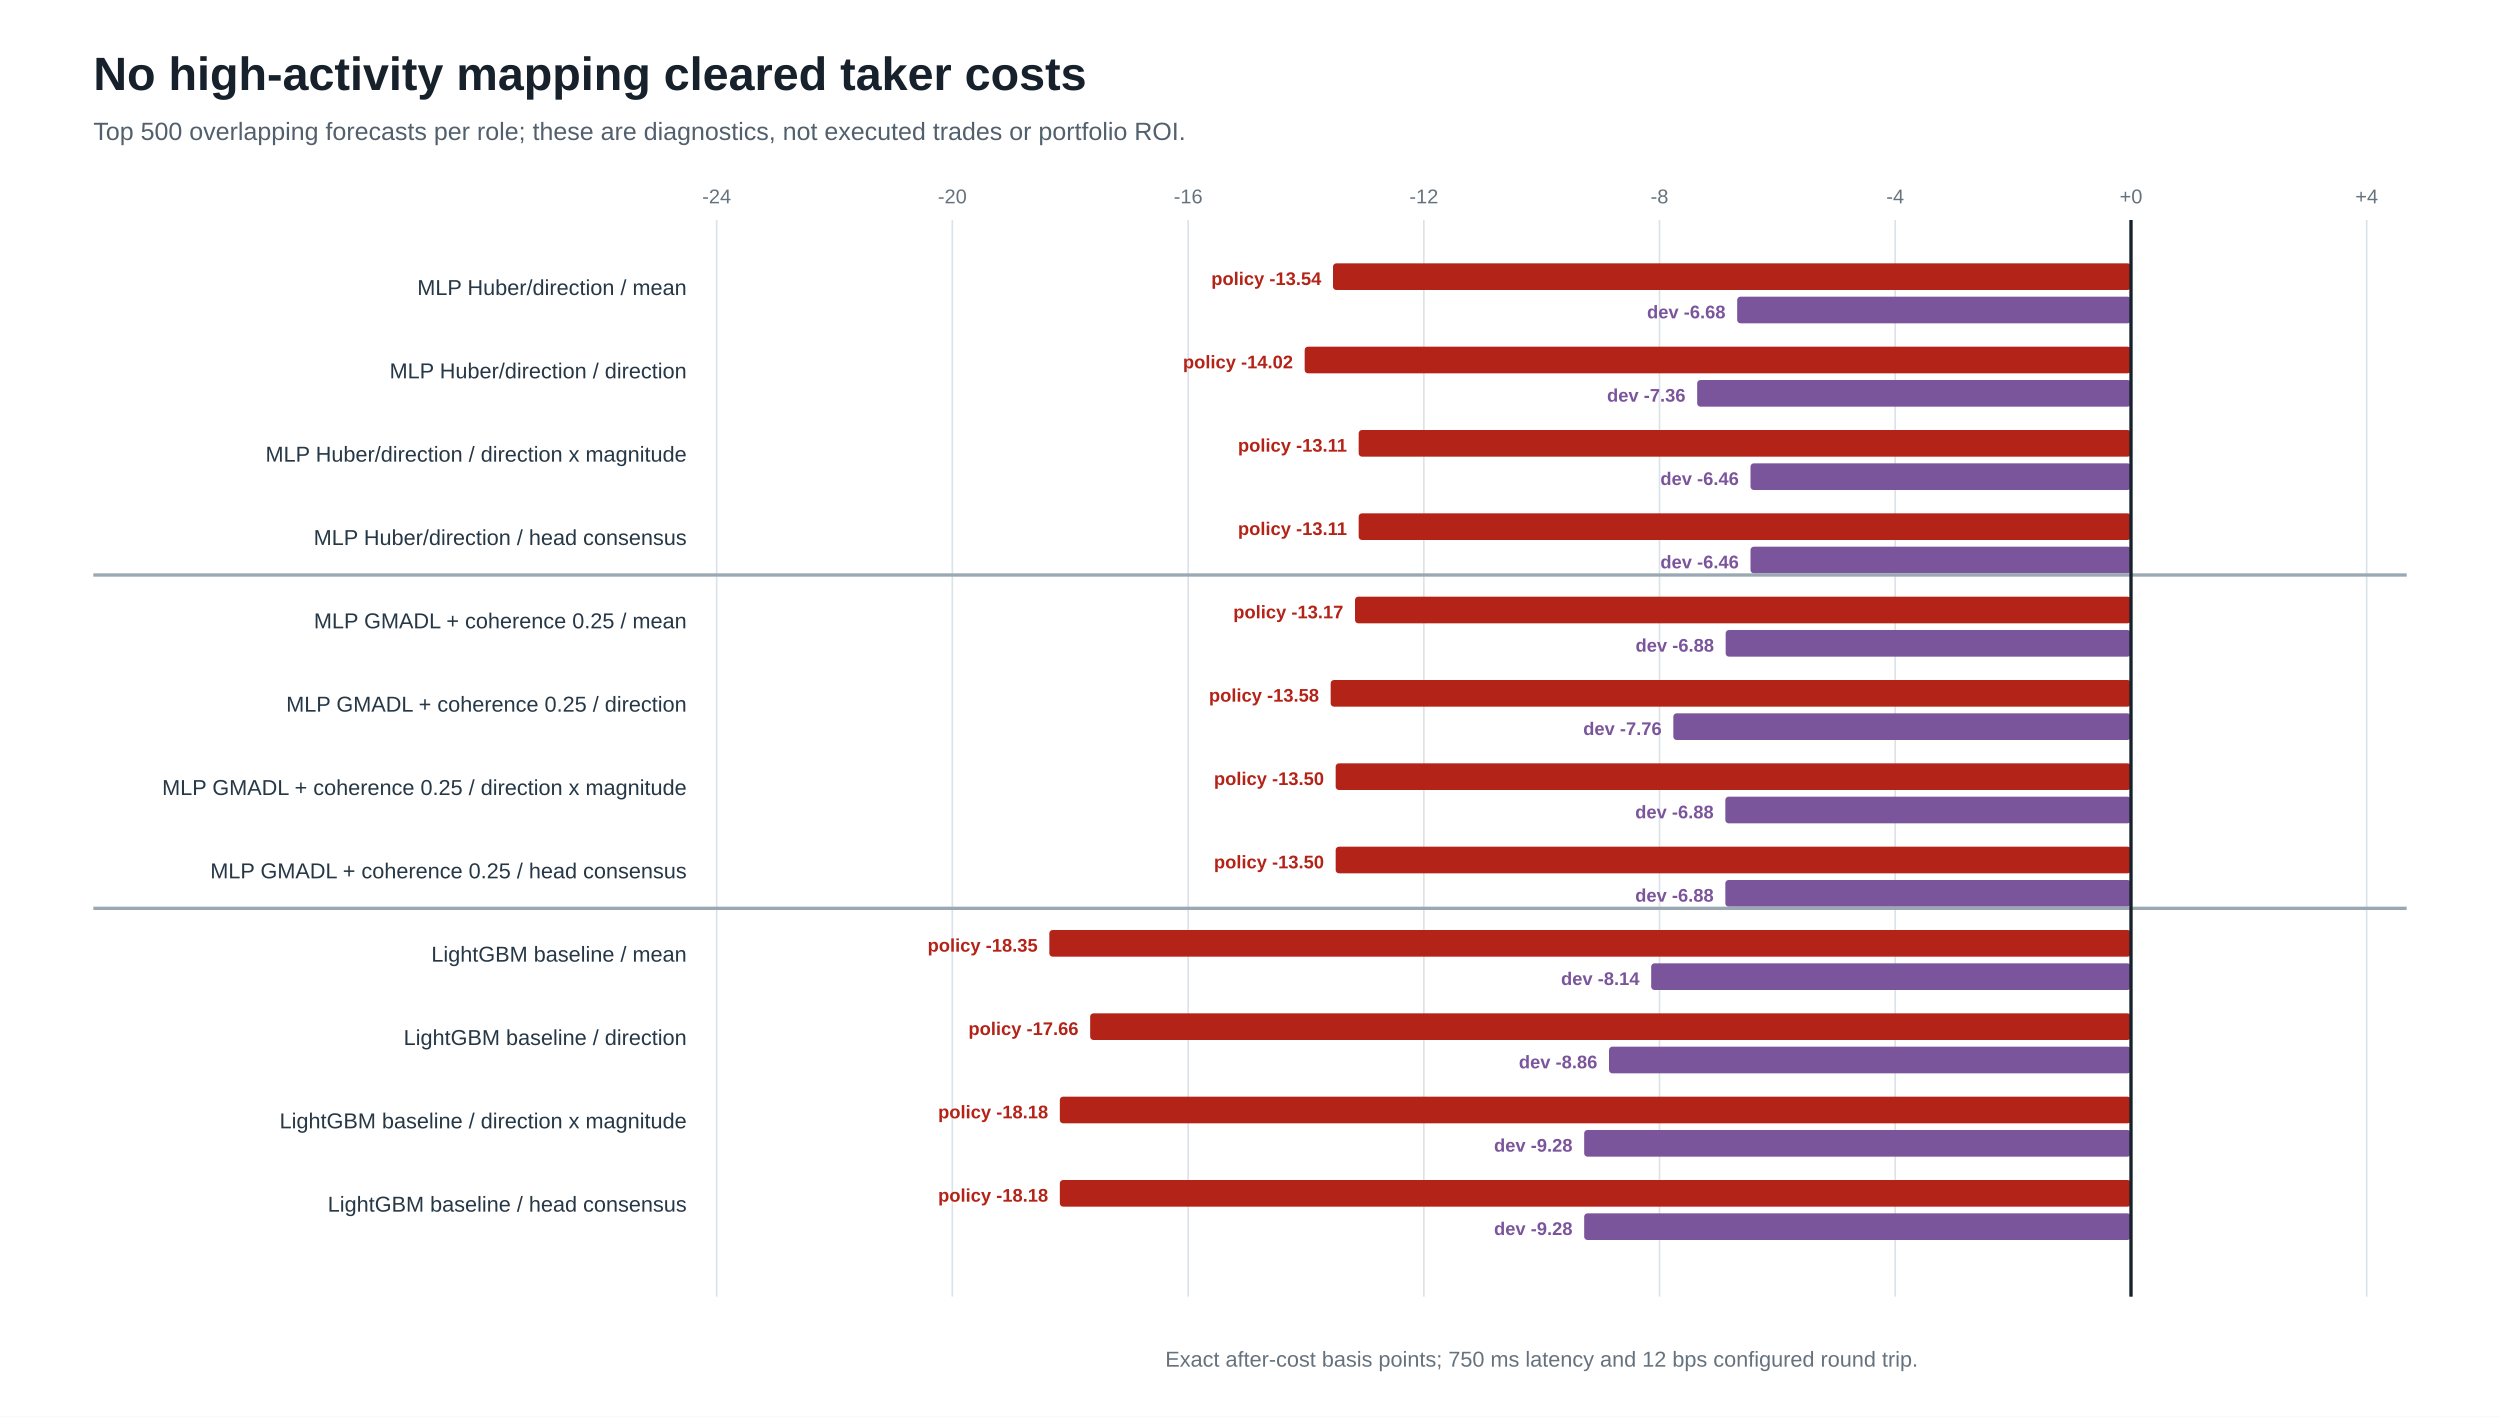
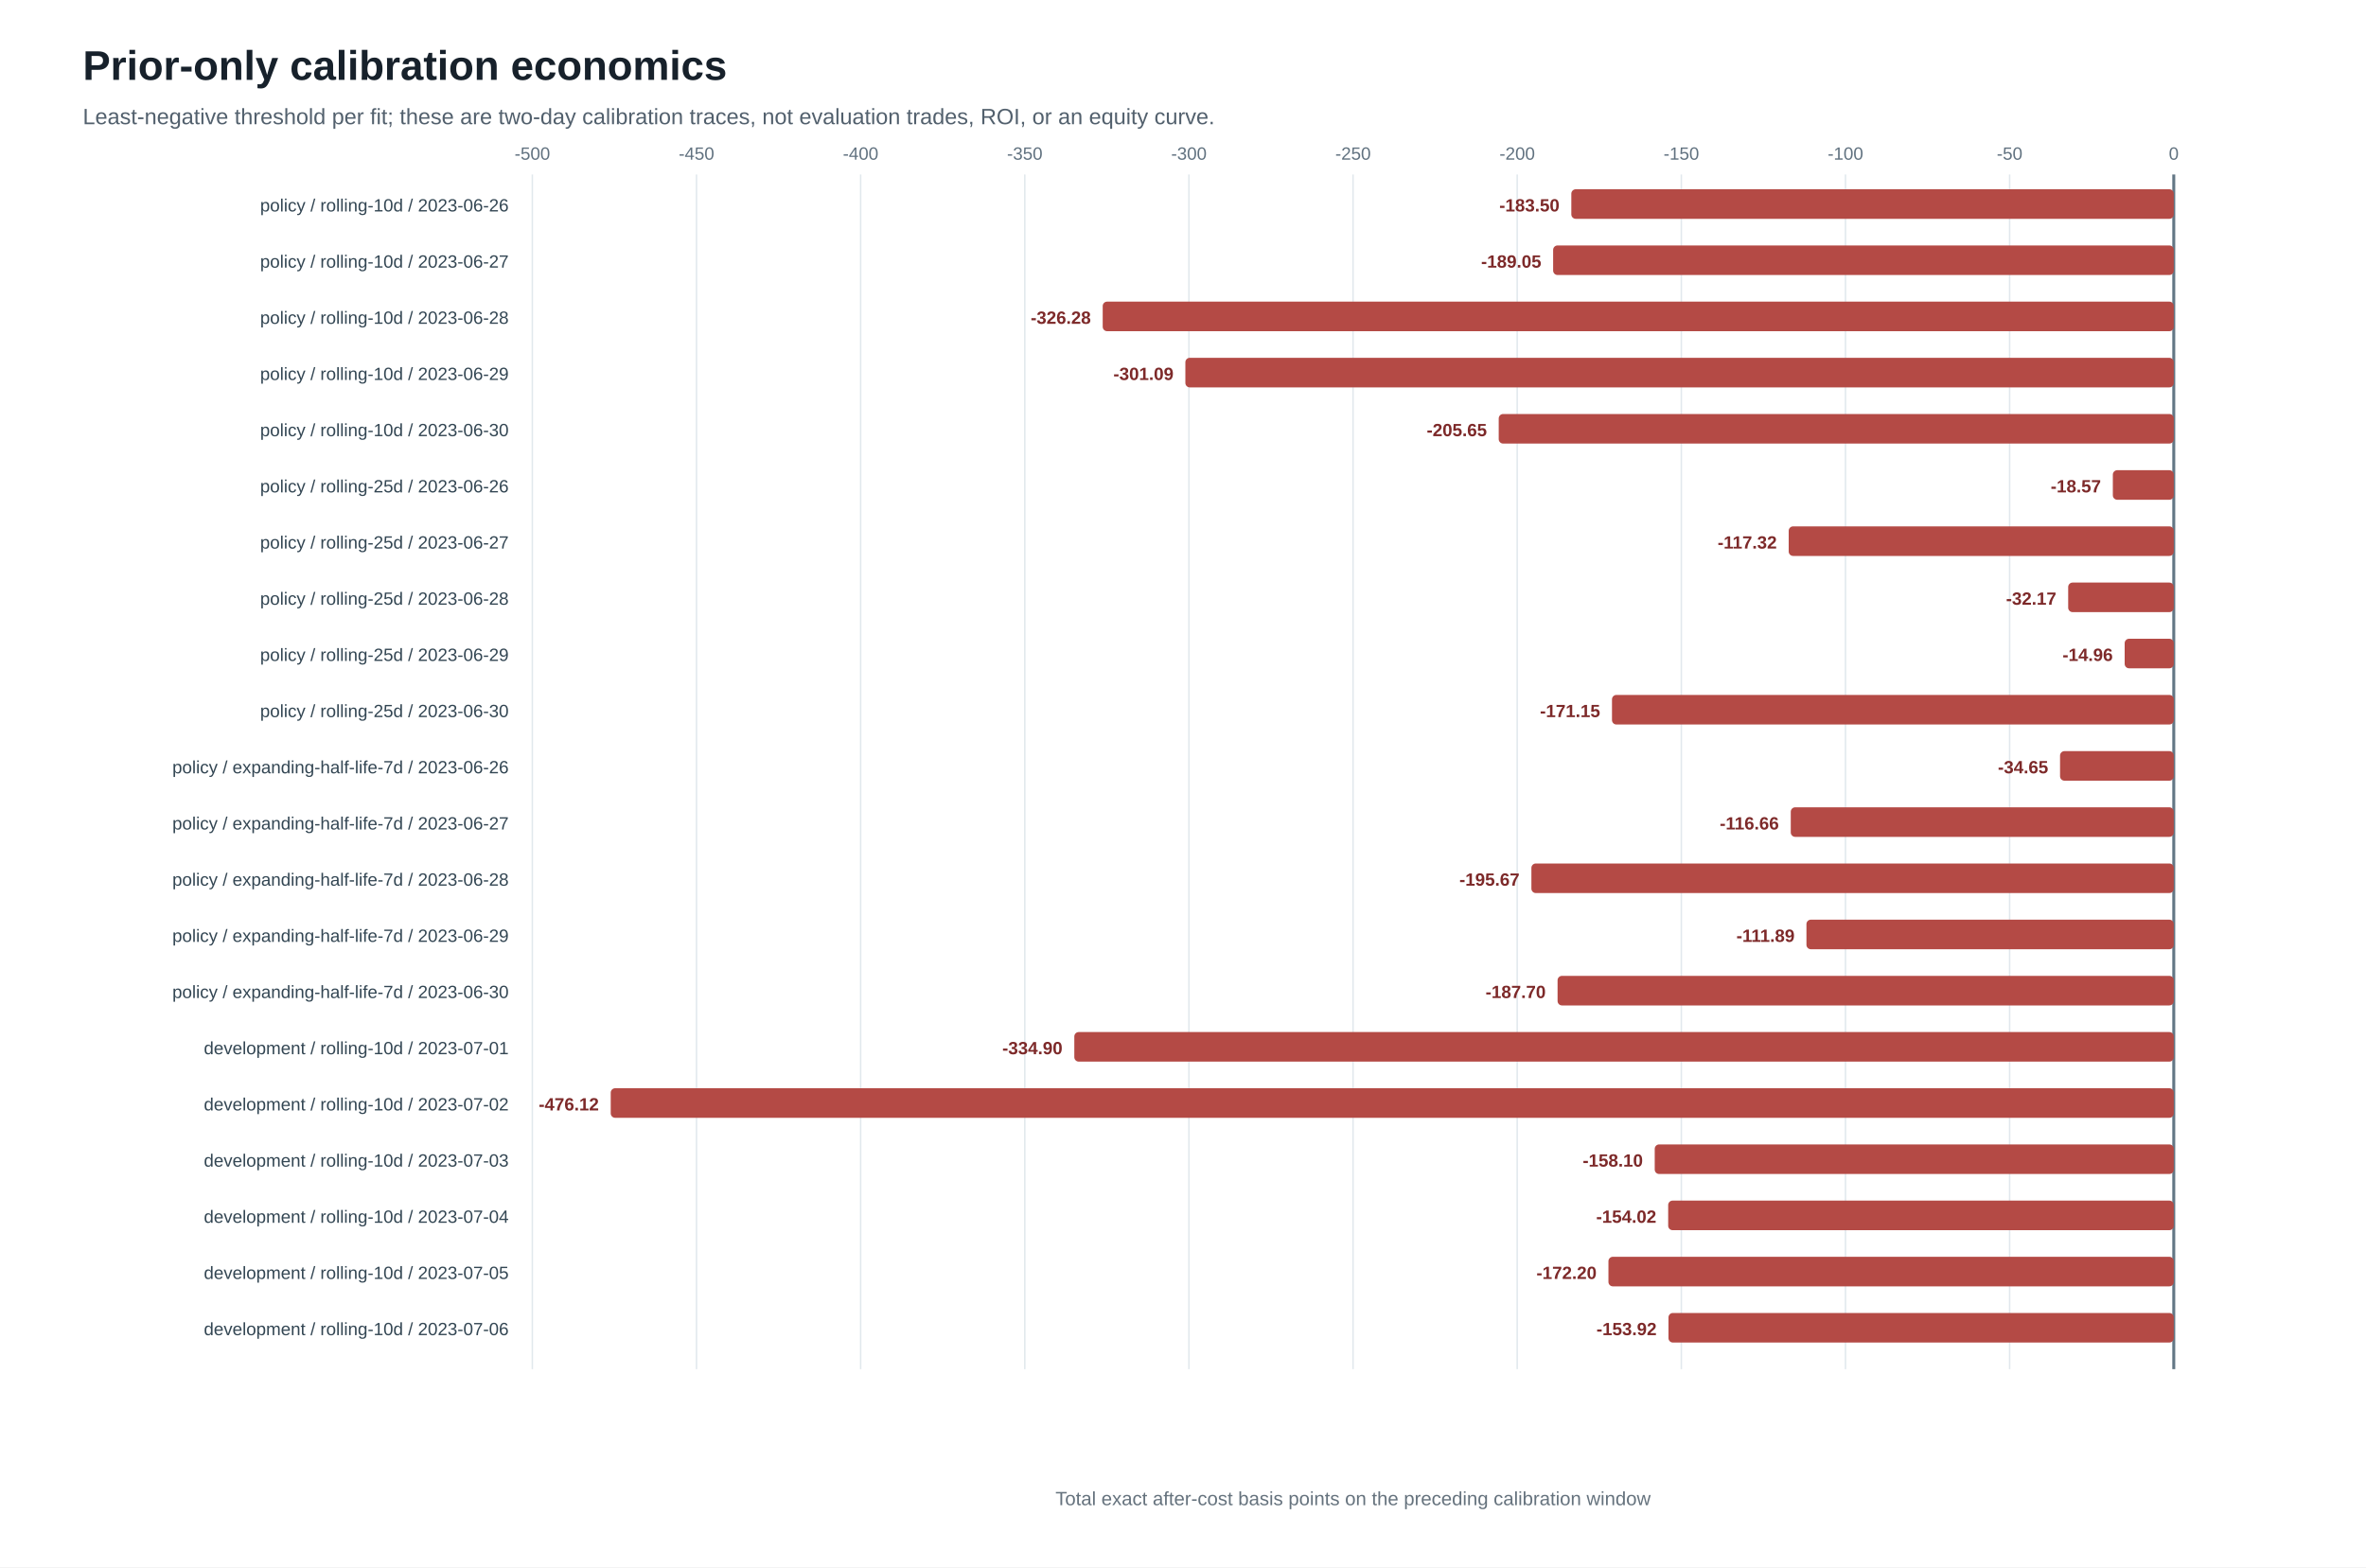
- <svg xmlns="http://www.w3.org/2000/svg" width="1500" height="850" viewBox="0 0 1500 850" role="img" aria-labelledby="title desc">
+ <svg xmlns="http://www.w3.org/2000/svg" width="1600" height="1060" viewBox="0 0 1600 1060" role="img" aria-labelledby="title desc">
  <rect width="100%" height="100%" fill="#ffffff" />
-   <text x="56" y="54" font-family="Segoe UI, Arial, sans-serif" font-size="28" font-weight="700" fill="#17212b">No high-activity mapping cleared taker costs</text>
-   <text x="56" y="84" font-family="Segoe UI, Arial, sans-serif" font-size="15" fill="#52606d">Top 500 overlapping forecasts per role; these are diagnostics, not executed trades or portfolio ROI.</text>
-   <line x1="430.0" y1="132" x2="430.0" y2="778" stroke="#dce3e8" stroke-width="1" />
-   <text x="430.0" y="122" text-anchor="middle" font-family="Segoe UI, Arial, sans-serif" font-size="12" fill="#65727d">-24</text>
-   <line x1="571.4" y1="132" x2="571.4" y2="778" stroke="#dce3e8" stroke-width="1" />
-   <text x="571.4" y="122" text-anchor="middle" font-family="Segoe UI, Arial, sans-serif" font-size="12" fill="#65727d">-20</text>
-   <line x1="712.9" y1="132" x2="712.9" y2="778" stroke="#dce3e8" stroke-width="1" />
-   <text x="712.9" y="122" text-anchor="middle" font-family="Segoe UI, Arial, sans-serif" font-size="12" fill="#65727d">-16</text>
-   <line x1="854.3" y1="132" x2="854.3" y2="778" stroke="#dce3e8" stroke-width="1" />
-   <text x="854.3" y="122" text-anchor="middle" font-family="Segoe UI, Arial, sans-serif" font-size="12" fill="#65727d">-12</text>
-   <line x1="995.7" y1="132" x2="995.7" y2="778" stroke="#dce3e8" stroke-width="1" />
-   <text x="995.7" y="122" text-anchor="middle" font-family="Segoe UI, Arial, sans-serif" font-size="12" fill="#65727d">-8</text>
-   <line x1="1137.1" y1="132" x2="1137.1" y2="778" stroke="#dce3e8" stroke-width="1" />
-   <text x="1137.1" y="122" text-anchor="middle" font-family="Segoe UI, Arial, sans-serif" font-size="12" fill="#65727d">-4</text>
-   <line x1="1278.6" y1="132" x2="1278.6" y2="778" stroke="#dce3e8" stroke-width="1" />
-   <text x="1278.6" y="122" text-anchor="middle" font-family="Segoe UI, Arial, sans-serif" font-size="12" fill="#65727d">+0</text>
-   <line x1="1420.0" y1="132" x2="1420.0" y2="778" stroke="#dce3e8" stroke-width="1" />
-   <text x="1420.0" y="122" text-anchor="middle" font-family="Segoe UI, Arial, sans-serif" font-size="12" fill="#65727d">+4</text>
-   <text x="412" y="177" text-anchor="end" font-family="Segoe UI, Arial, sans-serif" font-size="13" fill="#263746">MLP Huber/direction / mean</text>
-   <rect x="799.8" y="158" width="478.8" height="16" rx="2" fill="#b42318" />
-   <text x="792.8" y="171" text-anchor="end" font-family="Segoe UI, Arial, sans-serif" font-size="11" font-weight="700" fill="#b42318">policy -13.54</text>
-   <rect x="1042.3" y="178" width="236.3" height="16" rx="2" fill="#7b559c" />
-   <text x="1035.3" y="191" text-anchor="end" font-family="Segoe UI, Arial, sans-serif" font-size="11" font-weight="700" fill="#7b559c">dev -6.68</text>
-   <text x="412" y="227" text-anchor="end" font-family="Segoe UI, Arial, sans-serif" font-size="13" fill="#263746">MLP Huber/direction / direction</text>
-   <rect x="782.8" y="208" width="495.8" height="16" rx="2" fill="#b42318" />
-   <text x="775.8" y="221" text-anchor="end" font-family="Segoe UI, Arial, sans-serif" font-size="11" font-weight="700" fill="#b42318">policy -14.02</text>
-   <rect x="1018.3" y="228" width="260.3" height="16" rx="2" fill="#7b559c" />
-   <text x="1011.3" y="241" text-anchor="end" font-family="Segoe UI, Arial, sans-serif" font-size="11" font-weight="700" fill="#7b559c">dev -7.36</text>
-   <text x="412" y="277" text-anchor="end" font-family="Segoe UI, Arial, sans-serif" font-size="13" fill="#263746">MLP Huber/direction / direction x magnitude</text>
-   <rect x="815.2" y="258" width="463.4" height="16" rx="2" fill="#b42318" />
-   <text x="808.2" y="271" text-anchor="end" font-family="Segoe UI, Arial, sans-serif" font-size="11" font-weight="700" fill="#b42318">policy -13.11</text>
-   <rect x="1050.3" y="278" width="228.3" height="16" rx="2" fill="#7b559c" />
-   <text x="1043.3" y="291" text-anchor="end" font-family="Segoe UI, Arial, sans-serif" font-size="11" font-weight="700" fill="#7b559c">dev -6.46</text>
-   <text x="412" y="327" text-anchor="end" font-family="Segoe UI, Arial, sans-serif" font-size="13" fill="#263746">MLP Huber/direction / head consensus</text>
-   <rect x="815.2" y="308" width="463.4" height="16" rx="2" fill="#b42318" />
-   <text x="808.2" y="321" text-anchor="end" font-family="Segoe UI, Arial, sans-serif" font-size="11" font-weight="700" fill="#b42318">policy -13.11</text>
-   <rect x="1050.3" y="328" width="228.3" height="16" rx="2" fill="#7b559c" />
-   <text x="1043.3" y="341" text-anchor="end" font-family="Segoe UI, Arial, sans-serif" font-size="11" font-weight="700" fill="#7b559c">dev -6.46</text>
-   <line x1="56" y1="345" x2="1444" y2="345" stroke="#9aa8b3" stroke-width="2" />
-   <text x="412" y="377" text-anchor="end" font-family="Segoe UI, Arial, sans-serif" font-size="13" fill="#263746">MLP GMADL + coherence 0.25 / mean</text>
-   <rect x="813.0" y="358" width="465.6" height="16" rx="2" fill="#b42318" />
-   <text x="806.0" y="371" text-anchor="end" font-family="Segoe UI, Arial, sans-serif" font-size="11" font-weight="700" fill="#b42318">policy -13.17</text>
-   <rect x="1035.4" y="378" width="243.1" height="16" rx="2" fill="#7b559c" />
-   <text x="1028.4" y="391" text-anchor="end" font-family="Segoe UI, Arial, sans-serif" font-size="11" font-weight="700" fill="#7b559c">dev -6.88</text>
-   <text x="412" y="427" text-anchor="end" font-family="Segoe UI, Arial, sans-serif" font-size="13" fill="#263746">MLP GMADL + coherence 0.25 / direction</text>
-   <rect x="798.4" y="408" width="480.2" height="16" rx="2" fill="#b42318" />
-   <text x="791.4" y="421" text-anchor="end" font-family="Segoe UI, Arial, sans-serif" font-size="11" font-weight="700" fill="#b42318">policy -13.58</text>
-   <rect x="1004.0" y="428" width="274.5" height="16" rx="2" fill="#7b559c" />
-   <text x="997.0" y="441" text-anchor="end" font-family="Segoe UI, Arial, sans-serif" font-size="11" font-weight="700" fill="#7b559c">dev -7.76</text>
-   <text x="412" y="477" text-anchor="end" font-family="Segoe UI, Arial, sans-serif" font-size="13" fill="#263746">MLP GMADL + coherence 0.25 / direction x magnitude</text>
-   <rect x="801.4" y="458" width="477.2" height="16" rx="2" fill="#b42318" />
-   <text x="794.4" y="471" text-anchor="end" font-family="Segoe UI, Arial, sans-serif" font-size="11" font-weight="700" fill="#b42318">policy -13.50</text>
-   <rect x="1035.2" y="478" width="243.4" height="16" rx="2" fill="#7b559c" />
-   <text x="1028.2" y="491" text-anchor="end" font-family="Segoe UI, Arial, sans-serif" font-size="11" font-weight="700" fill="#7b559c">dev -6.88</text>
-   <text x="412" y="527" text-anchor="end" font-family="Segoe UI, Arial, sans-serif" font-size="13" fill="#263746">MLP GMADL + coherence 0.25 / head consensus</text>
-   <rect x="801.4" y="508" width="477.2" height="16" rx="2" fill="#b42318" />
-   <text x="794.4" y="521" text-anchor="end" font-family="Segoe UI, Arial, sans-serif" font-size="11" font-weight="700" fill="#b42318">policy -13.50</text>
-   <rect x="1035.2" y="528" width="243.4" height="16" rx="2" fill="#7b559c" />
-   <text x="1028.2" y="541" text-anchor="end" font-family="Segoe UI, Arial, sans-serif" font-size="11" font-weight="700" fill="#7b559c">dev -6.88</text>
-   <line x1="56" y1="545" x2="1444" y2="545" stroke="#9aa8b3" stroke-width="2" />
-   <text x="412" y="577" text-anchor="end" font-family="Segoe UI, Arial, sans-serif" font-size="13" fill="#263746">LightGBM baseline / mean</text>
-   <rect x="629.6" y="558" width="649.0" height="16" rx="2" fill="#b42318" />
-   <text x="622.6" y="571" text-anchor="end" font-family="Segoe UI, Arial, sans-serif" font-size="11" font-weight="700" fill="#b42318">policy -18.35</text>
-   <rect x="990.7" y="578" width="287.8" height="16" rx="2" fill="#7b559c" />
-   <text x="983.7" y="591" text-anchor="end" font-family="Segoe UI, Arial, sans-serif" font-size="11" font-weight="700" fill="#7b559c">dev -8.14</text>
-   <text x="412" y="627" text-anchor="end" font-family="Segoe UI, Arial, sans-serif" font-size="13" fill="#263746">LightGBM baseline / direction</text>
-   <rect x="654.1" y="608" width="624.4" height="16" rx="2" fill="#b42318" />
-   <text x="647.1" y="621" text-anchor="end" font-family="Segoe UI, Arial, sans-serif" font-size="11" font-weight="700" fill="#b42318">policy -17.66</text>
-   <rect x="965.4" y="628" width="313.2" height="16" rx="2" fill="#7b559c" />
-   <text x="958.4" y="641" text-anchor="end" font-family="Segoe UI, Arial, sans-serif" font-size="11" font-weight="700" fill="#7b559c">dev -8.86</text>
-   <text x="412" y="677" text-anchor="end" font-family="Segoe UI, Arial, sans-serif" font-size="13" fill="#263746">LightGBM baseline / direction x magnitude</text>
-   <rect x="635.9" y="658" width="642.7" height="16" rx="2" fill="#b42318" />
-   <text x="628.9" y="671" text-anchor="end" font-family="Segoe UI, Arial, sans-serif" font-size="11" font-weight="700" fill="#b42318">policy -18.18</text>
-   <rect x="950.5" y="678" width="328.0" height="16" rx="2" fill="#7b559c" />
-   <text x="943.5" y="691" text-anchor="end" font-family="Segoe UI, Arial, sans-serif" font-size="11" font-weight="700" fill="#7b559c">dev -9.28</text>
-   <text x="412" y="727" text-anchor="end" font-family="Segoe UI, Arial, sans-serif" font-size="13" fill="#263746">LightGBM baseline / head consensus</text>
-   <rect x="635.9" y="708" width="642.7" height="16" rx="2" fill="#b42318" />
-   <text x="628.9" y="721" text-anchor="end" font-family="Segoe UI, Arial, sans-serif" font-size="11" font-weight="700" fill="#b42318">policy -18.18</text>
-   <rect x="950.5" y="728" width="328.0" height="16" rx="2" fill="#7b559c" />
-   <text x="943.5" y="741" text-anchor="end" font-family="Segoe UI, Arial, sans-serif" font-size="11" font-weight="700" fill="#7b559c">dev -9.28</text>
-   <line x1="1278.6" y1="132" x2="1278.6" y2="778" stroke="#17212b" stroke-width="2" />
-   <text x="925.0" y="820" text-anchor="middle" font-family="Segoe UI, Arial, sans-serif" font-size="13" fill="#65727d">Exact after-cost basis points; 750 ms latency and 12 bps configured round trip.</text>
+   <text x="56" y="54" font-family="Segoe UI, Arial, sans-serif" font-size="28" font-weight="700" fill="#17212b">Prior-only calibration economics</text>
+   <text x="56" y="84" font-family="Segoe UI, Arial, sans-serif" font-size="15" fill="#52606d">Least-negative threshold per fit; these are two-day calibration traces, not evaluation trades, ROI, or an equity curve.</text>
+   <line x1="360.0" y1="118" x2="360.0" y2="926" stroke="#e1e8ed" stroke-width="1" />
+   <text x="360.0" y="108" text-anchor="middle" font-family="Segoe UI, Arial, sans-serif" font-size="12" fill="#60717f">-500</text>
+   <line x1="471.0" y1="118" x2="471.0" y2="926" stroke="#e1e8ed" stroke-width="1" />
+   <text x="471.0" y="108" text-anchor="middle" font-family="Segoe UI, Arial, sans-serif" font-size="12" fill="#60717f">-450</text>
+   <line x1="582.0" y1="118" x2="582.0" y2="926" stroke="#e1e8ed" stroke-width="1" />
+   <text x="582.0" y="108" text-anchor="middle" font-family="Segoe UI, Arial, sans-serif" font-size="12" fill="#60717f">-400</text>
+   <line x1="693.0" y1="118" x2="693.0" y2="926" stroke="#e1e8ed" stroke-width="1" />
+   <text x="693.0" y="108" text-anchor="middle" font-family="Segoe UI, Arial, sans-serif" font-size="12" fill="#60717f">-350</text>
+   <line x1="804.0" y1="118" x2="804.0" y2="926" stroke="#e1e8ed" stroke-width="1" />
+   <text x="804.0" y="108" text-anchor="middle" font-family="Segoe UI, Arial, sans-serif" font-size="12" fill="#60717f">-300</text>
+   <line x1="915.0" y1="118" x2="915.0" y2="926" stroke="#e1e8ed" stroke-width="1" />
+   <text x="915.0" y="108" text-anchor="middle" font-family="Segoe UI, Arial, sans-serif" font-size="12" fill="#60717f">-250</text>
+   <line x1="1026.0" y1="118" x2="1026.0" y2="926" stroke="#e1e8ed" stroke-width="1" />
+   <text x="1026.0" y="108" text-anchor="middle" font-family="Segoe UI, Arial, sans-serif" font-size="12" fill="#60717f">-200</text>
+   <line x1="1137.0" y1="118" x2="1137.0" y2="926" stroke="#e1e8ed" stroke-width="1" />
+   <text x="1137.0" y="108" text-anchor="middle" font-family="Segoe UI, Arial, sans-serif" font-size="12" fill="#60717f">-150</text>
+   <line x1="1248.0" y1="118" x2="1248.0" y2="926" stroke="#e1e8ed" stroke-width="1" />
+   <text x="1248.0" y="108" text-anchor="middle" font-family="Segoe UI, Arial, sans-serif" font-size="12" fill="#60717f">-100</text>
+   <line x1="1359.0" y1="118" x2="1359.0" y2="926" stroke="#e1e8ed" stroke-width="1" />
+   <text x="1359.0" y="108" text-anchor="middle" font-family="Segoe UI, Arial, sans-serif" font-size="12" fill="#60717f">-50</text>
+   <line x1="1470.0" y1="118" x2="1470.0" y2="926" stroke="#637785" stroke-width="2" />
+   <text x="1470.0" y="108" text-anchor="middle" font-family="Segoe UI, Arial, sans-serif" font-size="12" fill="#60717f">0</text>
+   <text x="344" y="143" text-anchor="end" font-family="Segoe UI, Arial, sans-serif" font-size="12" fill="#334653">policy / rolling-10d / 2023-06-26</text>
+   <rect x="1062.6" y="128" width="407.4" height="20" rx="3" fill="#b44a45" />
+   <text x="1054.6" y="143" text-anchor="end" font-family="Segoe UI, Arial, sans-serif" font-size="12" font-weight="700" fill="#7d2929">-183.50</text>
+   <text x="344" y="181" text-anchor="end" font-family="Segoe UI, Arial, sans-serif" font-size="12" fill="#334653">policy / rolling-10d / 2023-06-27</text>
+   <rect x="1050.3" y="166" width="419.7" height="20" rx="3" fill="#b44a45" />
+   <text x="1042.3" y="181" text-anchor="end" font-family="Segoe UI, Arial, sans-serif" font-size="12" font-weight="700" fill="#7d2929">-189.05</text>
+   <text x="344" y="219" text-anchor="end" font-family="Segoe UI, Arial, sans-serif" font-size="12" fill="#334653">policy / rolling-10d / 2023-06-28</text>
+   <rect x="745.7" y="204" width="724.3" height="20" rx="3" fill="#b44a45" />
+   <text x="737.7" y="219" text-anchor="end" font-family="Segoe UI, Arial, sans-serif" font-size="12" font-weight="700" fill="#7d2929">-326.28</text>
+   <text x="344" y="257" text-anchor="end" font-family="Segoe UI, Arial, sans-serif" font-size="12" fill="#334653">policy / rolling-10d / 2023-06-29</text>
+   <rect x="801.6" y="242" width="668.4" height="20" rx="3" fill="#b44a45" />
+   <text x="793.6" y="257" text-anchor="end" font-family="Segoe UI, Arial, sans-serif" font-size="12" font-weight="700" fill="#7d2929">-301.09</text>
+   <text x="344" y="295" text-anchor="end" font-family="Segoe UI, Arial, sans-serif" font-size="12" fill="#334653">policy / rolling-10d / 2023-06-30</text>
+   <rect x="1013.5" y="280" width="456.5" height="20" rx="3" fill="#b44a45" />
+   <text x="1005.5" y="295" text-anchor="end" font-family="Segoe UI, Arial, sans-serif" font-size="12" font-weight="700" fill="#7d2929">-205.65</text>
+   <text x="344" y="333" text-anchor="end" font-family="Segoe UI, Arial, sans-serif" font-size="12" fill="#334653">policy / rolling-25d / 2023-06-26</text>
+   <rect x="1428.8" y="318" width="41.2" height="20" rx="3" fill="#b44a45" />
+   <text x="1420.8" y="333" text-anchor="end" font-family="Segoe UI, Arial, sans-serif" font-size="12" font-weight="700" fill="#7d2929">-18.57</text>
+   <text x="344" y="371" text-anchor="end" font-family="Segoe UI, Arial, sans-serif" font-size="12" fill="#334653">policy / rolling-25d / 2023-06-27</text>
+   <rect x="1209.6" y="356" width="260.4" height="20" rx="3" fill="#b44a45" />
+   <text x="1201.6" y="371" text-anchor="end" font-family="Segoe UI, Arial, sans-serif" font-size="12" font-weight="700" fill="#7d2929">-117.32</text>
+   <text x="344" y="409" text-anchor="end" font-family="Segoe UI, Arial, sans-serif" font-size="12" fill="#334653">policy / rolling-25d / 2023-06-28</text>
+   <rect x="1398.6" y="394" width="71.4" height="20" rx="3" fill="#b44a45" />
+   <text x="1390.6" y="409" text-anchor="end" font-family="Segoe UI, Arial, sans-serif" font-size="12" font-weight="700" fill="#7d2929">-32.17</text>
+   <text x="344" y="447" text-anchor="end" font-family="Segoe UI, Arial, sans-serif" font-size="12" fill="#334653">policy / rolling-25d / 2023-06-29</text>
+   <rect x="1436.8" y="432" width="33.2" height="20" rx="3" fill="#b44a45" />
+   <text x="1428.8" y="447" text-anchor="end" font-family="Segoe UI, Arial, sans-serif" font-size="12" font-weight="700" fill="#7d2929">-14.96</text>
+   <text x="344" y="485" text-anchor="end" font-family="Segoe UI, Arial, sans-serif" font-size="12" fill="#334653">policy / rolling-25d / 2023-06-30</text>
+   <rect x="1090.1" y="470" width="379.9" height="20" rx="3" fill="#b44a45" />
+   <text x="1082.1" y="485" text-anchor="end" font-family="Segoe UI, Arial, sans-serif" font-size="12" font-weight="700" fill="#7d2929">-171.15</text>
+   <text x="344" y="523" text-anchor="end" font-family="Segoe UI, Arial, sans-serif" font-size="12" fill="#334653">policy / expanding-half-life-7d / 2023-06-26</text>
+   <rect x="1393.1" y="508" width="76.9" height="20" rx="3" fill="#b44a45" />
+   <text x="1385.1" y="523" text-anchor="end" font-family="Segoe UI, Arial, sans-serif" font-size="12" font-weight="700" fill="#7d2929">-34.65</text>
+   <text x="344" y="561" text-anchor="end" font-family="Segoe UI, Arial, sans-serif" font-size="12" fill="#334653">policy / expanding-half-life-7d / 2023-06-27</text>
+   <rect x="1211.0" y="546" width="259.0" height="20" rx="3" fill="#b44a45" />
+   <text x="1203.0" y="561" text-anchor="end" font-family="Segoe UI, Arial, sans-serif" font-size="12" font-weight="700" fill="#7d2929">-116.66</text>
+   <text x="344" y="599" text-anchor="end" font-family="Segoe UI, Arial, sans-serif" font-size="12" fill="#334653">policy / expanding-half-life-7d / 2023-06-28</text>
+   <rect x="1035.6" y="584" width="434.4" height="20" rx="3" fill="#b44a45" />
+   <text x="1027.6" y="599" text-anchor="end" font-family="Segoe UI, Arial, sans-serif" font-size="12" font-weight="700" fill="#7d2929">-195.67</text>
+   <text x="344" y="637" text-anchor="end" font-family="Segoe UI, Arial, sans-serif" font-size="12" fill="#334653">policy / expanding-half-life-7d / 2023-06-29</text>
+   <rect x="1221.6" y="622" width="248.4" height="20" rx="3" fill="#b44a45" />
+   <text x="1213.6" y="637" text-anchor="end" font-family="Segoe UI, Arial, sans-serif" font-size="12" font-weight="700" fill="#7d2929">-111.89</text>
+   <text x="344" y="675" text-anchor="end" font-family="Segoe UI, Arial, sans-serif" font-size="12" fill="#334653">policy / expanding-half-life-7d / 2023-06-30</text>
+   <rect x="1053.3" y="660" width="416.7" height="20" rx="3" fill="#b44a45" />
+   <text x="1045.3" y="675" text-anchor="end" font-family="Segoe UI, Arial, sans-serif" font-size="12" font-weight="700" fill="#7d2929">-187.70</text>
+   <text x="344" y="713" text-anchor="end" font-family="Segoe UI, Arial, sans-serif" font-size="12" fill="#334653">development / rolling-10d / 2023-07-01</text>
+   <rect x="726.5" y="698" width="743.5" height="20" rx="3" fill="#b44a45" />
+   <text x="718.5" y="713" text-anchor="end" font-family="Segoe UI, Arial, sans-serif" font-size="12" font-weight="700" fill="#7d2929">-334.90</text>
+   <text x="344" y="751" text-anchor="end" font-family="Segoe UI, Arial, sans-serif" font-size="12" fill="#334653">development / rolling-10d / 2023-07-02</text>
+   <rect x="413.0" y="736" width="1057.0" height="20" rx="3" fill="#b44a45" />
+   <text x="405.0" y="751" text-anchor="end" font-family="Segoe UI, Arial, sans-serif" font-size="12" font-weight="700" fill="#7d2929">-476.12</text>
+   <text x="344" y="789" text-anchor="end" font-family="Segoe UI, Arial, sans-serif" font-size="12" fill="#334653">development / rolling-10d / 2023-07-03</text>
+   <rect x="1119.0" y="774" width="351.0" height="20" rx="3" fill="#b44a45" />
+   <text x="1111.0" y="789" text-anchor="end" font-family="Segoe UI, Arial, sans-serif" font-size="12" font-weight="700" fill="#7d2929">-158.10</text>
+   <text x="344" y="827" text-anchor="end" font-family="Segoe UI, Arial, sans-serif" font-size="12" fill="#334653">development / rolling-10d / 2023-07-04</text>
+   <rect x="1128.1" y="812" width="341.9" height="20" rx="3" fill="#b44a45" />
+   <text x="1120.1" y="827" text-anchor="end" font-family="Segoe UI, Arial, sans-serif" font-size="12" font-weight="700" fill="#7d2929">-154.02</text>
+   <text x="344" y="865" text-anchor="end" font-family="Segoe UI, Arial, sans-serif" font-size="12" fill="#334653">development / rolling-10d / 2023-07-05</text>
+   <rect x="1087.7" y="850" width="382.3" height="20" rx="3" fill="#b44a45" />
+   <text x="1079.7" y="865" text-anchor="end" font-family="Segoe UI, Arial, sans-serif" font-size="12" font-weight="700" fill="#7d2929">-172.20</text>
+   <text x="344" y="903" text-anchor="end" font-family="Segoe UI, Arial, sans-serif" font-size="12" fill="#334653">development / rolling-10d / 2023-07-06</text>
+   <rect x="1128.3" y="888" width="341.7" height="20" rx="3" fill="#b44a45" />
+   <text x="1120.3" y="903" text-anchor="end" font-family="Segoe UI, Arial, sans-serif" font-size="12" font-weight="700" fill="#7d2929">-153.92</text>
+   <text x="915.0" y="1018" text-anchor="middle" font-family="Segoe UI, Arial, sans-serif" font-size="13" fill="#65727d">Total exact after-cost basis points on the preceding calibration window</text>
</svg>
